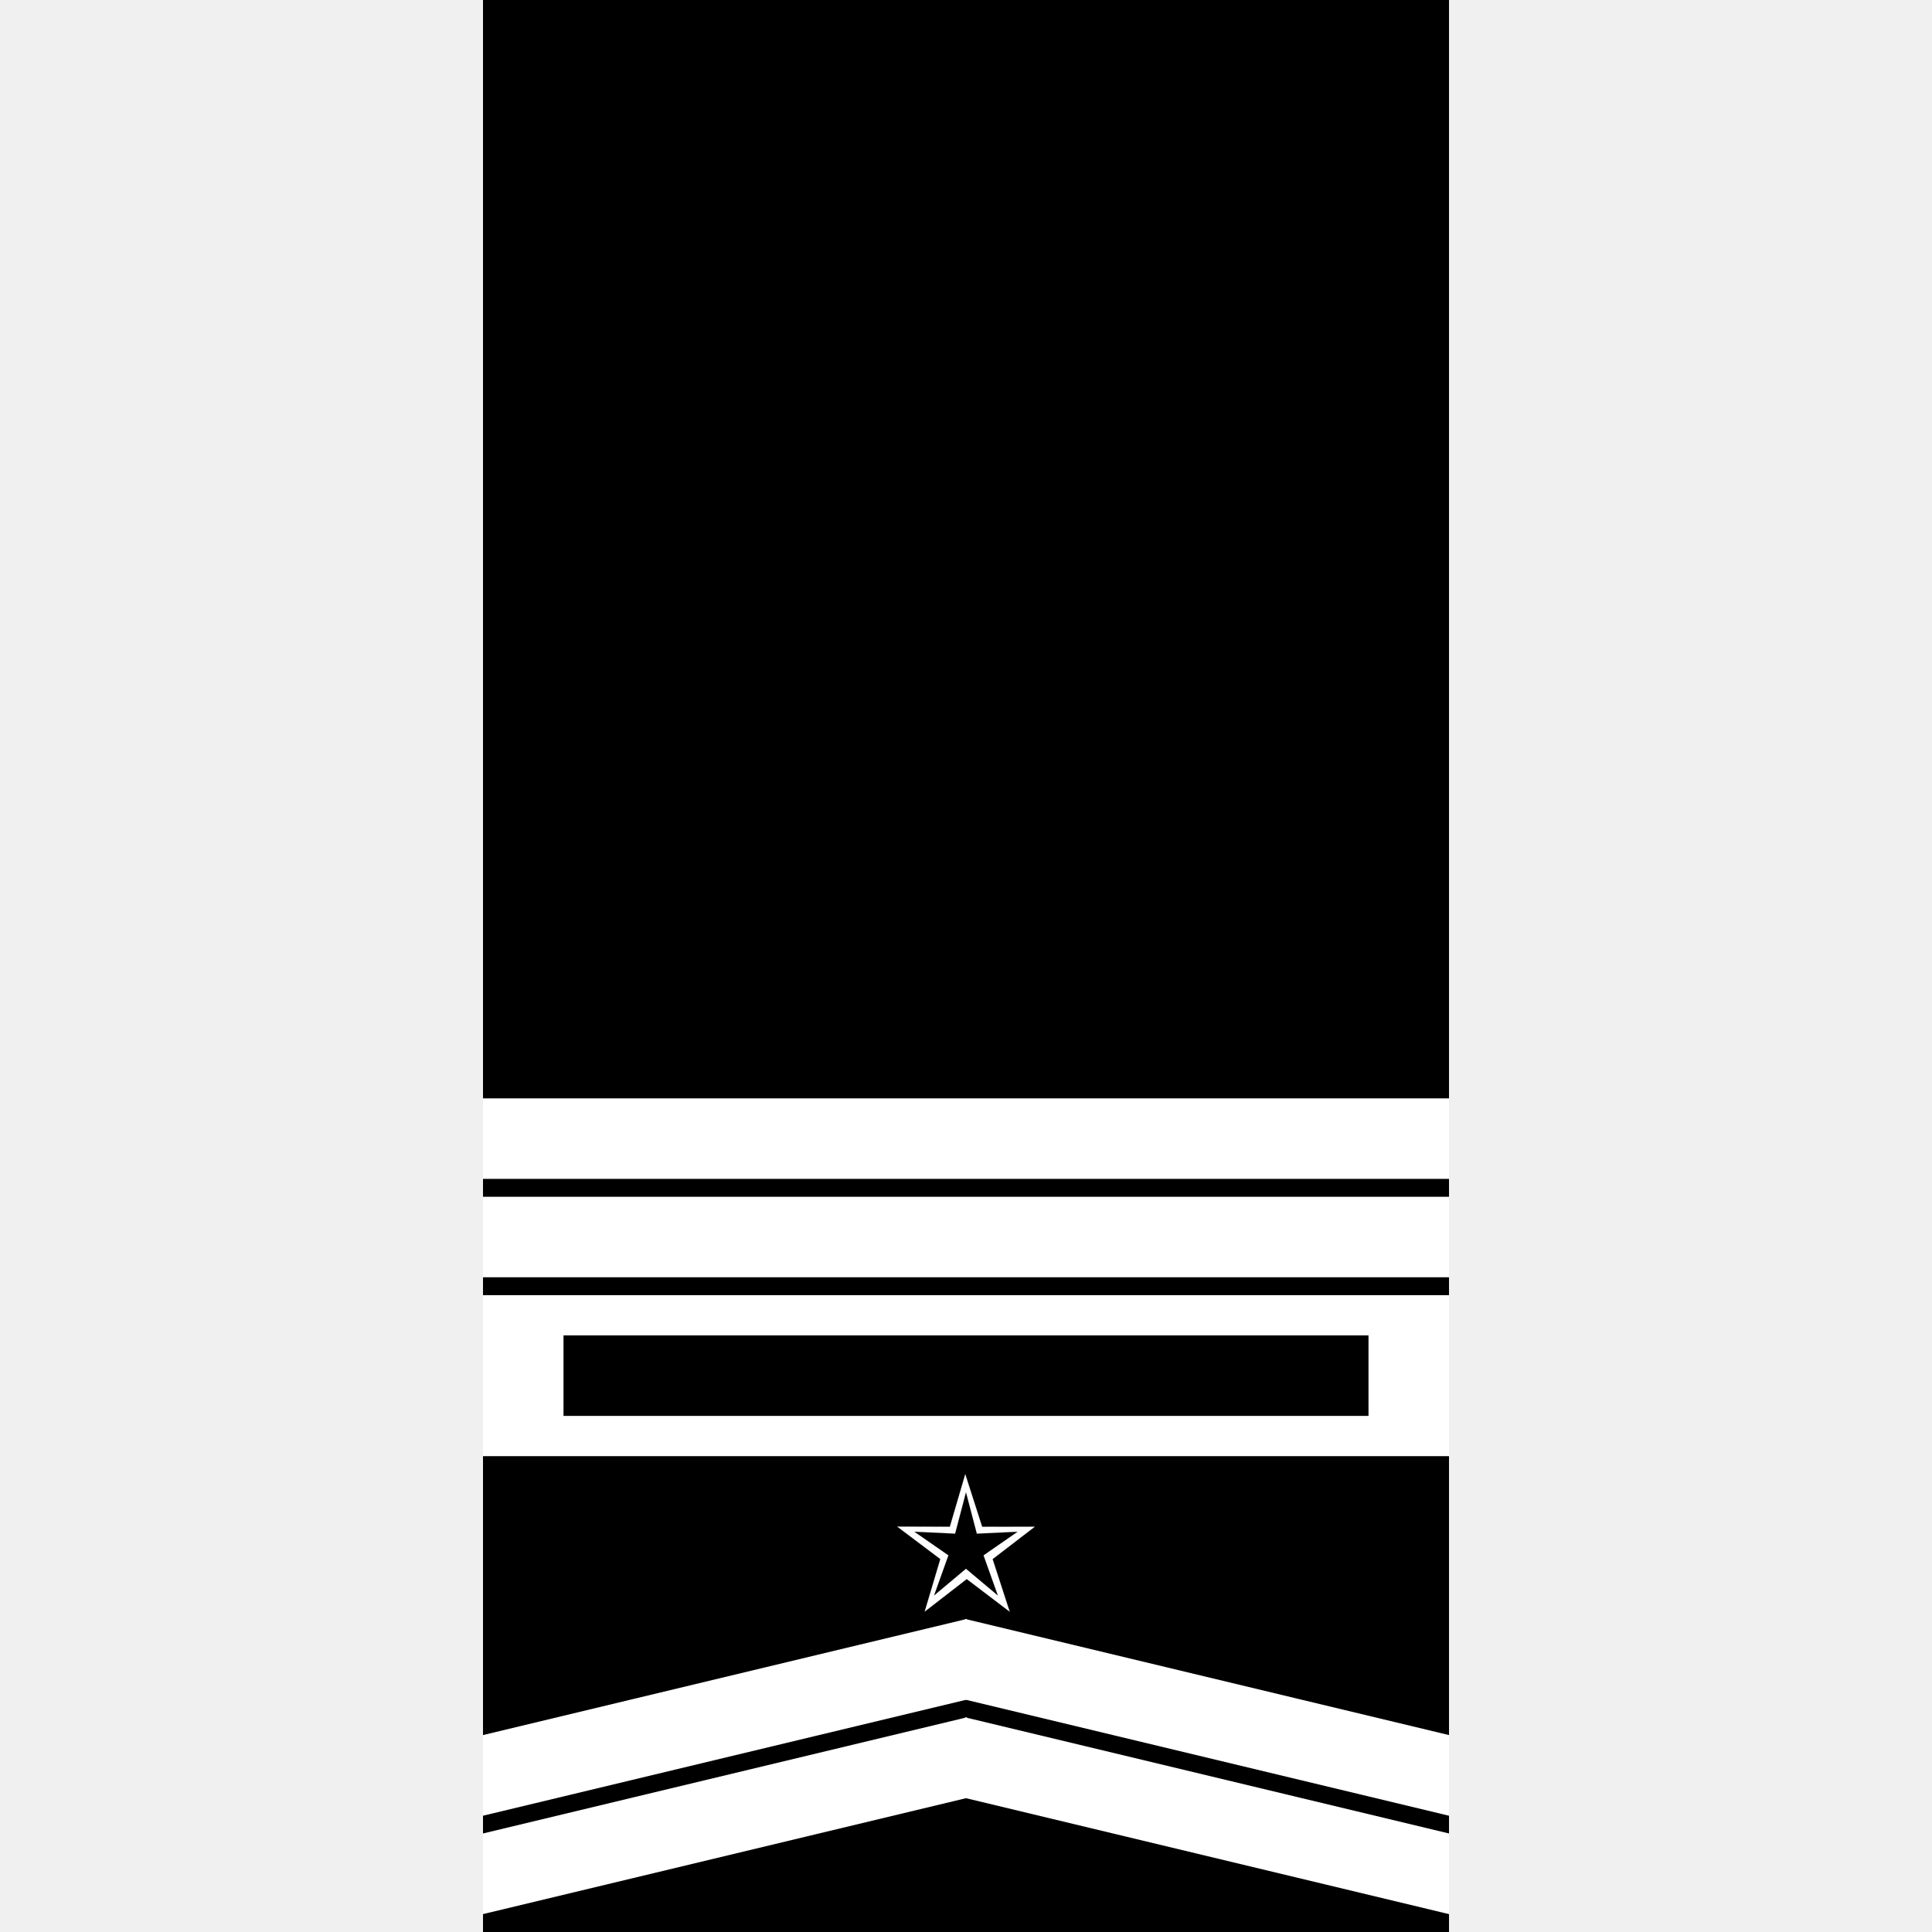
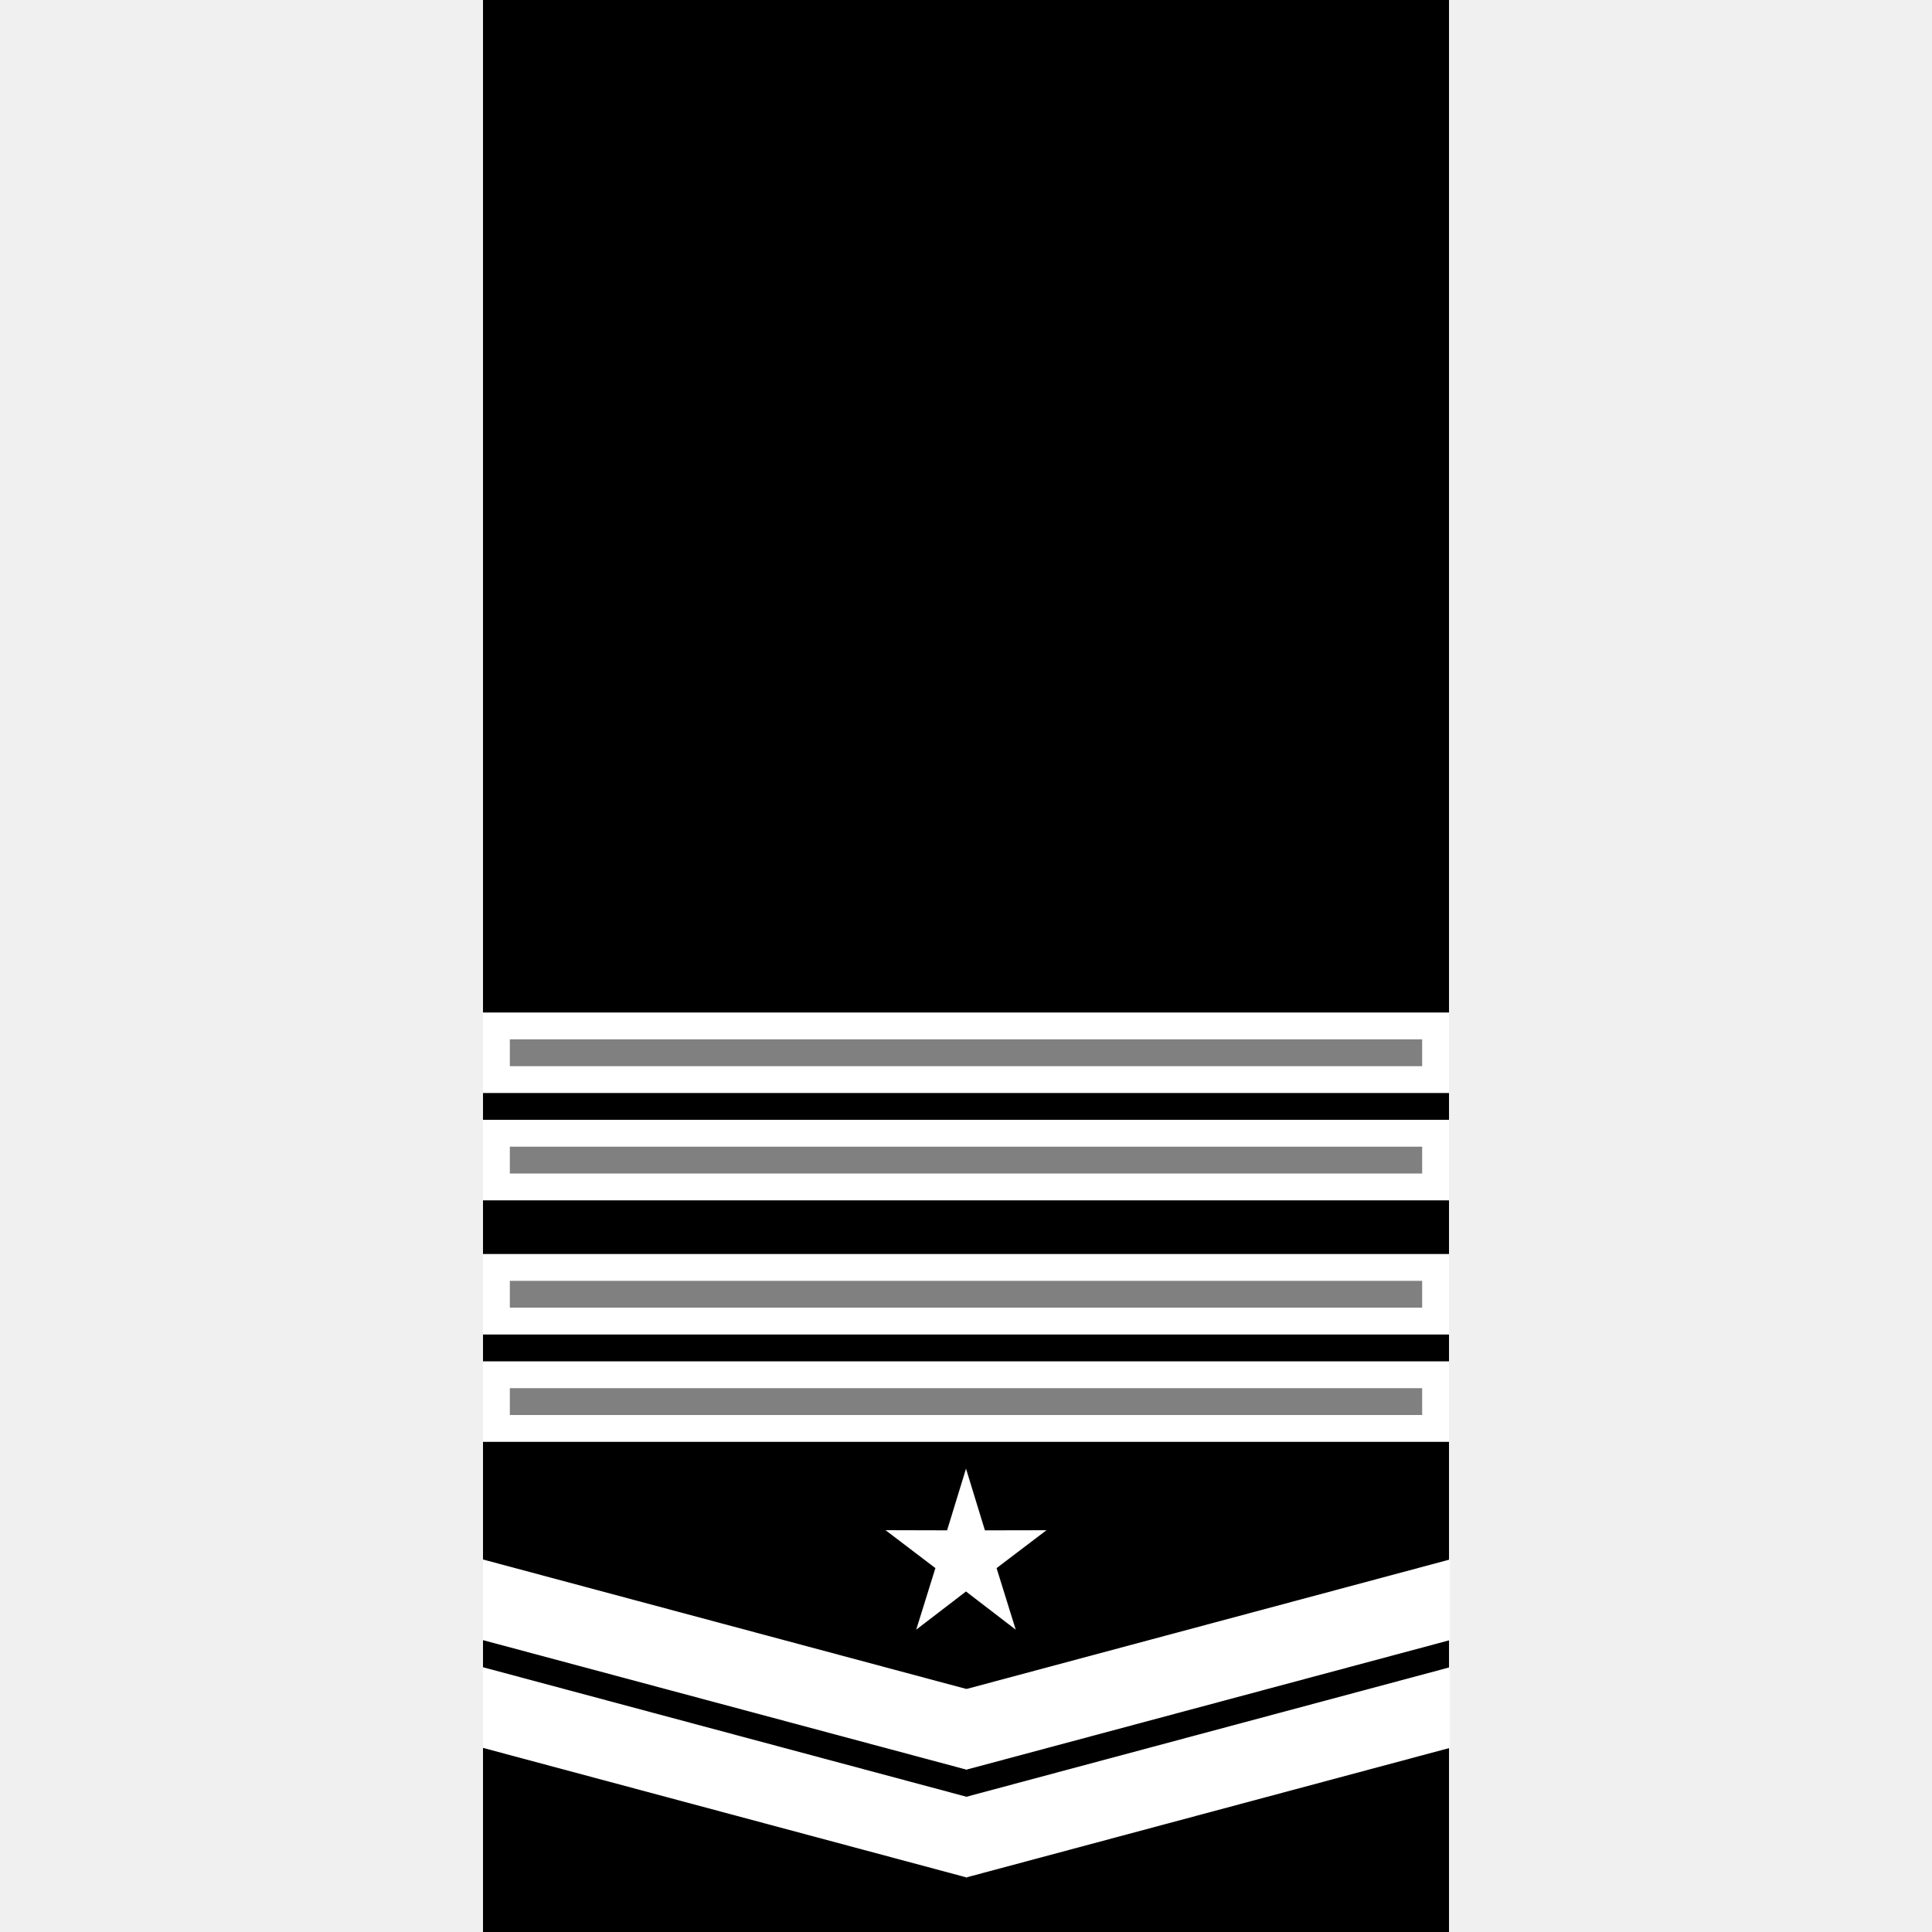
<svg xmlns="http://www.w3.org/2000/svg" width="1080" height="1080" viewBox="0 0 1080 1080" version="1.1" id="svg1" xml:space="preserve">
  <defs id="defs1" />
  <g id="layer1" style="display:inline">
    <rect style="display:inline;fill:#000000;stroke:#000000;stroke-width:1.211" id="rect4" width="538.789" height="1078.789" x="270.605" y="0.605" />
  </g>
  <g id="layer2">
-     <g id="g1" transform="matrix(1.001855,0,0,0.9999955,-1.002237,475.0025)">
-       <g id="layer2-1" transform="rotate(180,539.9955,539.9141)">
-         <rect style="fill:#ffffff;stroke:#ffffff;stroke-width:0.65" id="rect1" width="277.046" height="44.43" x="278.525" y="420.114" transform="matrix(0.9722883,0.233785,0,1,0,0)" />
-         <rect style="fill:#ffffff;stroke:#ffffff;stroke-width:0.65" id="rect1-0" width="277.046" height="44.43" x="-832.238" y="679.794" transform="matrix(-0.9722883,0.233785,0,1,0,0)" />
+     <g id="g2-4" transform="matrix(1,0,0,-1,1.7111171e-5,1530.771)">
+       <g id="layer2-5-5" transform="rotate(180,539.9955,539.9141)">
+         <rect style="fill:#ffffff;stroke:#ffffff;stroke-width:0.652" id="rect1-51" width="279.383" height="44.429" x="279.319" y="409.195" transform="matrix(0.9659446,0.258749,0,1,0,0)" />
+         <rect style="fill:#ffffff;stroke:#ffffff;stroke-width:0.652" id="rect1-0-7" width="279.38" height="44.429" x="-838.222" y="698.358" transform="matrix(-0.9659446,0.258749,0,1,0,0)" />
      </g>
    </g>
-     <g id="g2" transform="matrix(1.001855,0,0,0.9999955,-1.002237,420.0027)">
-       <g id="layer2-1-6" transform="rotate(180,539.9955,539.9141)">
-         <rect style="fill:#ffffff;stroke:#ffffff;stroke-width:0.65" id="rect1-8" width="277.046" height="44.43" x="278.525" y="420.114" transform="matrix(0.9722883,0.233785,0,1,0,0)" />
-         <rect style="fill:#ffffff;stroke:#ffffff;stroke-width:0.65" id="rect1-0-1" width="277.046" height="44.43" x="-832.238" y="679.794" transform="matrix(-0.9722883,0.233785,0,1,0,0)" />
+     <g id="g1" transform="matrix(1,0,0,-1,1.7111171e-5,1470.536)">
+       <g id="layer2-5" transform="rotate(180,539.9955,539.9141)">
+         <rect style="fill:#ffffff;stroke:#ffffff;stroke-width:0.652" id="rect1" width="279.383" height="44.429" x="279.319" y="409.195" transform="matrix(0.9659446,0.258749,0,1,0,0)" />
+         <rect style="fill:#ffffff;stroke:#ffffff;stroke-width:0.652" id="rect1-0" width="279.38" height="44.429" x="-838.222" y="698.358" transform="matrix(-0.9659446,0.258749,0,1,0,0)" />
      </g>
    </g>
-     <g id="g3" transform="matrix(0.1425927,0,0,0.1425927,462.9887,785.5)">
-       <g id="layer2-3">
-         <path style="fill:#ffffff;stroke:#ffffff" id="path7" d="M 462,612 178.511,420.522 -90.276,632.143 4.228,303.359 -280.095,113.121 61.8,101.4 154.866,-227.794 271.665,93.746 613.506,80.53 343.796,290.974 Z" transform="matrix(0.6017318,0.02366392,-0.01308325,0.6321408,441.0384,411.3633)" />
-         <path style="fill:#000000;stroke:#000000" id="path8" d="M 814,878 205.745,527.743 -270.786,1043.08 -125.634,356.36 -763.005,62.4 -65.04,-11.76 17.574,-708.774 303.787,-67.887 992.217,-204.706 471.142,265.544 Z" transform="matrix(0.2250897,0.03606447,-0.03431589,0.2365593,511.7385,508.9232)" />
+     <g id="g2" transform="matrix(0.1666667,0,0,0.1666667,450,776)">
+       <g id="layer2-2">
+         <path style="fill:#ffffff;stroke:#ffffff" id="path8" d="M 814,878 211.362,564.654 -270.786,1043.08 -159.002,373.108 -763.005,62.4 -91.28,-38.32 17.574,-708.774 320.939,-101.051 992.217,-204.706 507.982,271.608 Z" transform="matrix(0.3001539,0.04811045,-0.04575974,0.3155731,502.3446,493.3446)" />
      </g>
    </g>
-     <g id="g4" transform="translate(-6.7353248e-6,229)">
-       <g id="layer2-5">
-         <rect style="fill:#ffffff;stroke:#ffffff;stroke-width:1.28" id="rect1-7" width="538.72" height="88.72" x="270.64" y="495.64" />
-         <rect style="fill:#000000;stroke:#000000;stroke-width:0.825" id="rect1-9" width="449.175" height="44.175" x="315.412" y="517.912" />
+     <g id="g3" transform="translate(8.4638596e-6,243.5)">
+       <g id="layer2-55">
+         <rect style="fill:#ffffff;stroke:#ffffff;stroke-width:0.903" id="rect1-1" width="539.097" height="44.097" x="270.451" y="517.951" />
+         <rect style="fill:#808080;stroke:#808080;stroke-width:0.966" id="rect2" width="509.034" height="14.034" x="285.483" y="532.983" />
      </g>
    </g>
-     <g id="g5" transform="translate(8.4638596e-6,151.5)">
-       <g id="layer2-4">
-         <rect style="fill:#ffffff;stroke:#ffffff;stroke-width:0.903" id="rect1-3" width="539.097" height="44.097" x="270.451" y="517.951" />
+     <g id="g3-7" transform="translate(8.4638596e-6,183.5)">
+       <g id="layer2-55-6">
+         <rect style="fill:#ffffff;stroke:#ffffff;stroke-width:0.903" id="rect1-1-1" width="539.097" height="44.097" x="270.451" y="517.951" />
+         <rect style="fill:#808080;stroke:#808080;stroke-width:0.966" id="rect2-4" width="509.034" height="14.034" x="285.483" y="532.983" />
      </g>
    </g>
-     <g id="g5-2" transform="translate(8.4638595e-6,96.49998)">
-       <g id="layer2-4-7">
-         <rect style="fill:#ffffff;stroke:#ffffff;stroke-width:0.903" id="rect1-3-0" width="539.097" height="44.097" x="270.451" y="517.951" />
+     <g id="g3-7-1" transform="translate(8.4638596e-6,108.5)">
+       <g id="layer2-55-6-6">
+         <rect style="fill:#ffffff;stroke:#ffffff;stroke-width:0.903" id="rect1-1-1-8" width="539.097" height="44.097" x="270.451" y="517.951" />
+         <rect style="fill:#808080;stroke:#808080;stroke-width:0.966" id="rect2-4-5" width="509.034" height="14.034" x="285.483" y="532.983" />
+       </g>
+     </g>
+     <g id="g3-7-1-9" transform="translate(8.4638596e-6,48.49998)">
+       <g id="layer2-55-6-6-2">
+         <rect style="fill:#ffffff;stroke:#ffffff;stroke-width:0.903" id="rect1-1-1-8-7" width="539.097" height="44.097" x="270.451" y="517.951" />
+         <rect style="fill:#808080;stroke:#808080;stroke-width:0.966" id="rect2-4-5-9" width="509.034" height="14.034" x="285.483" y="532.983" />
      </g>
    </g>
  </g>
</svg>
